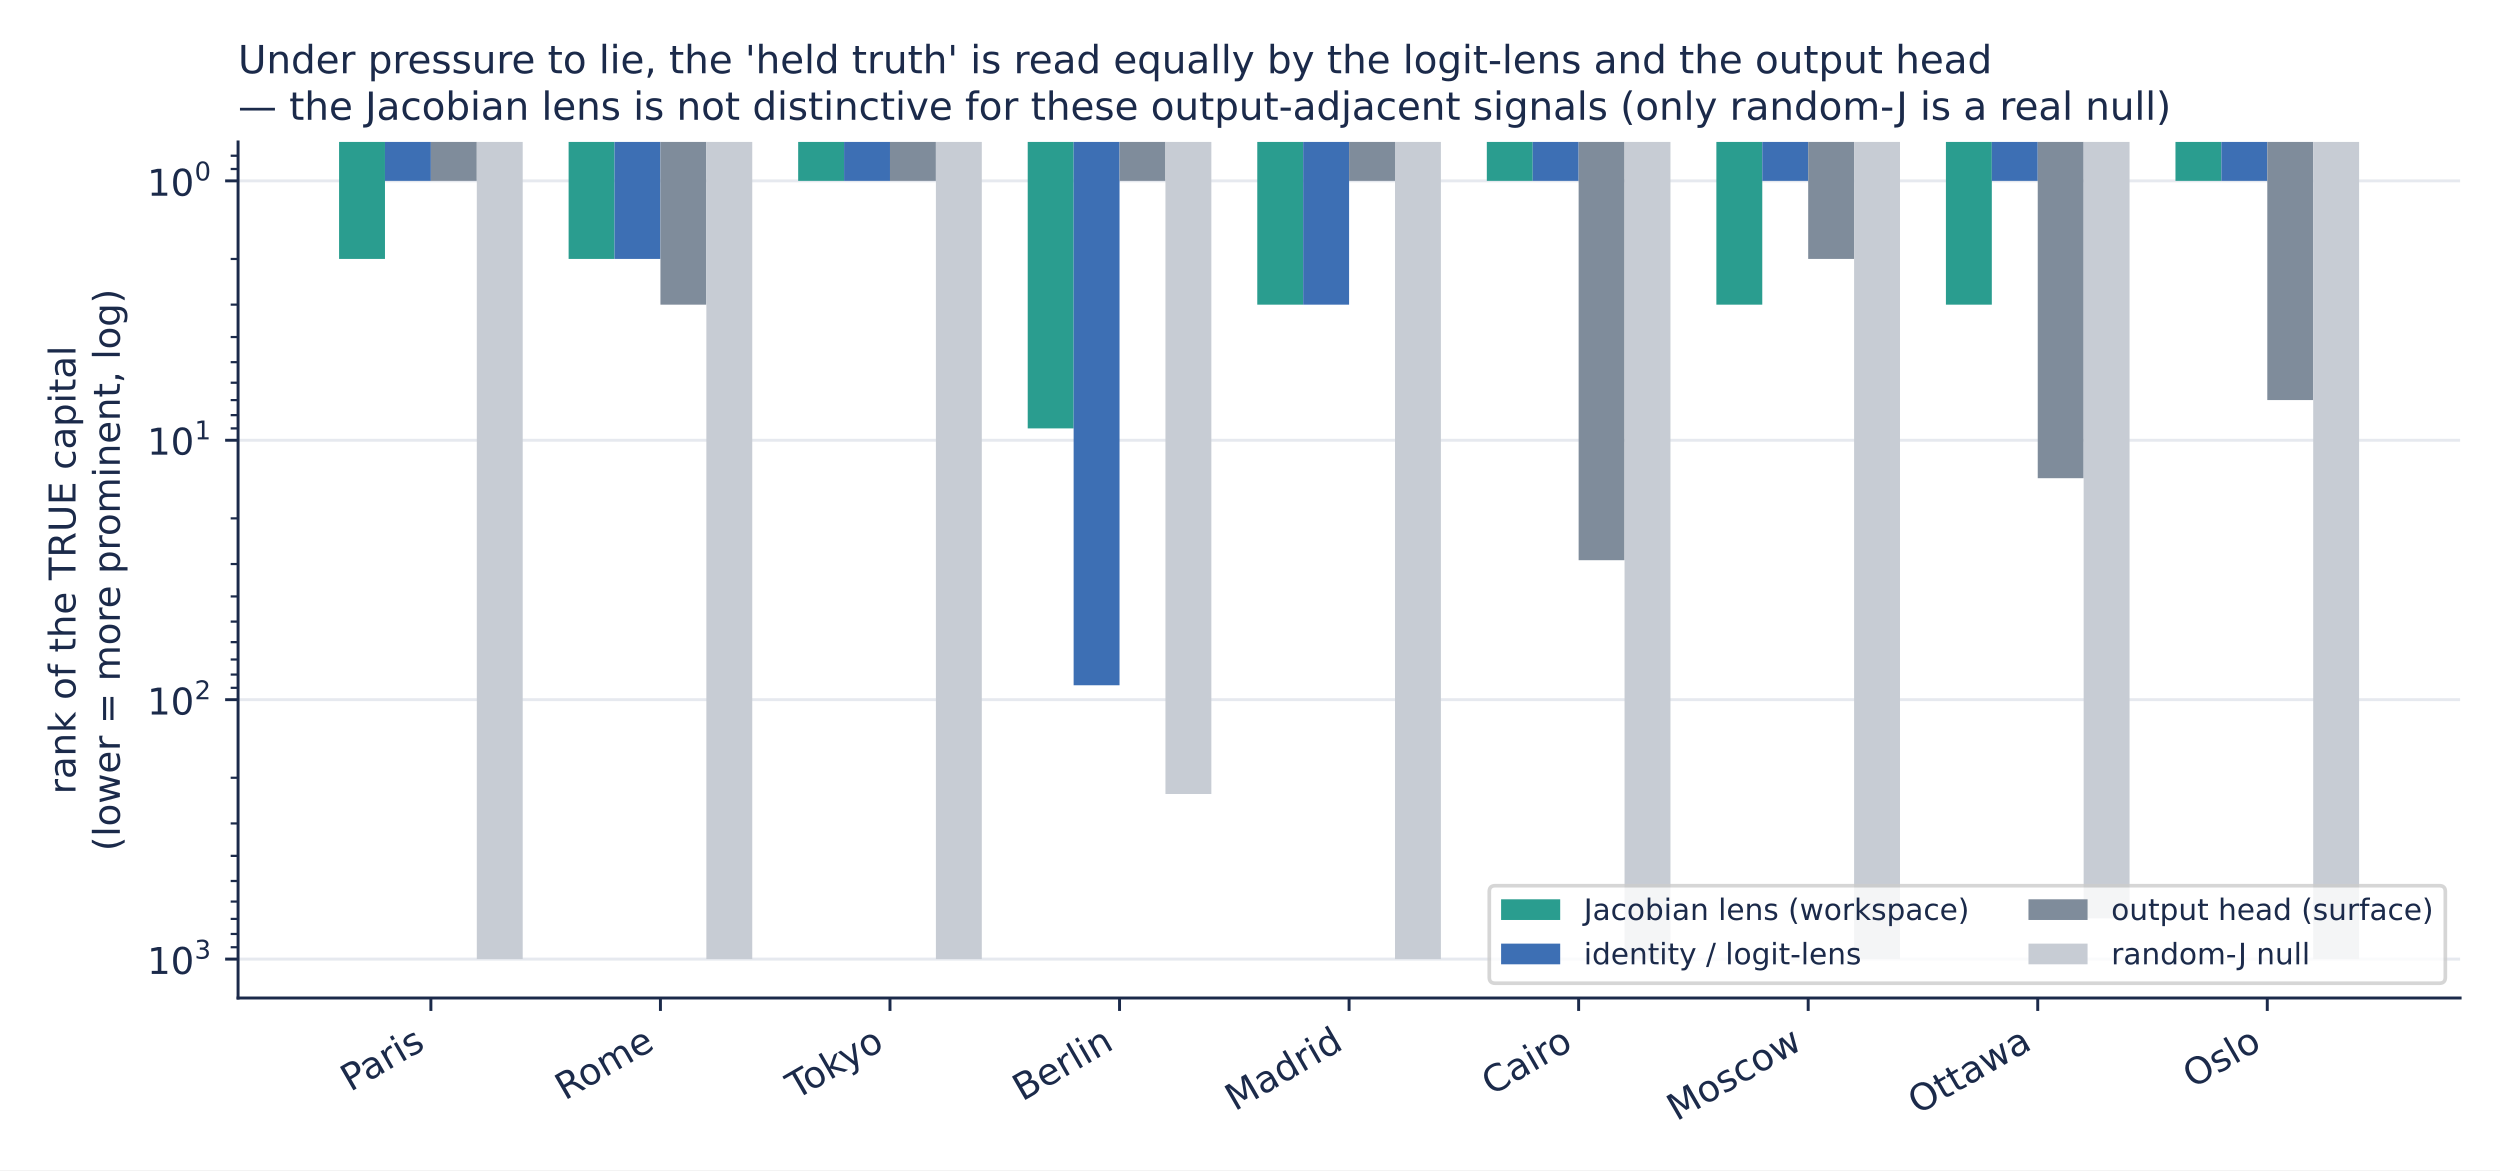
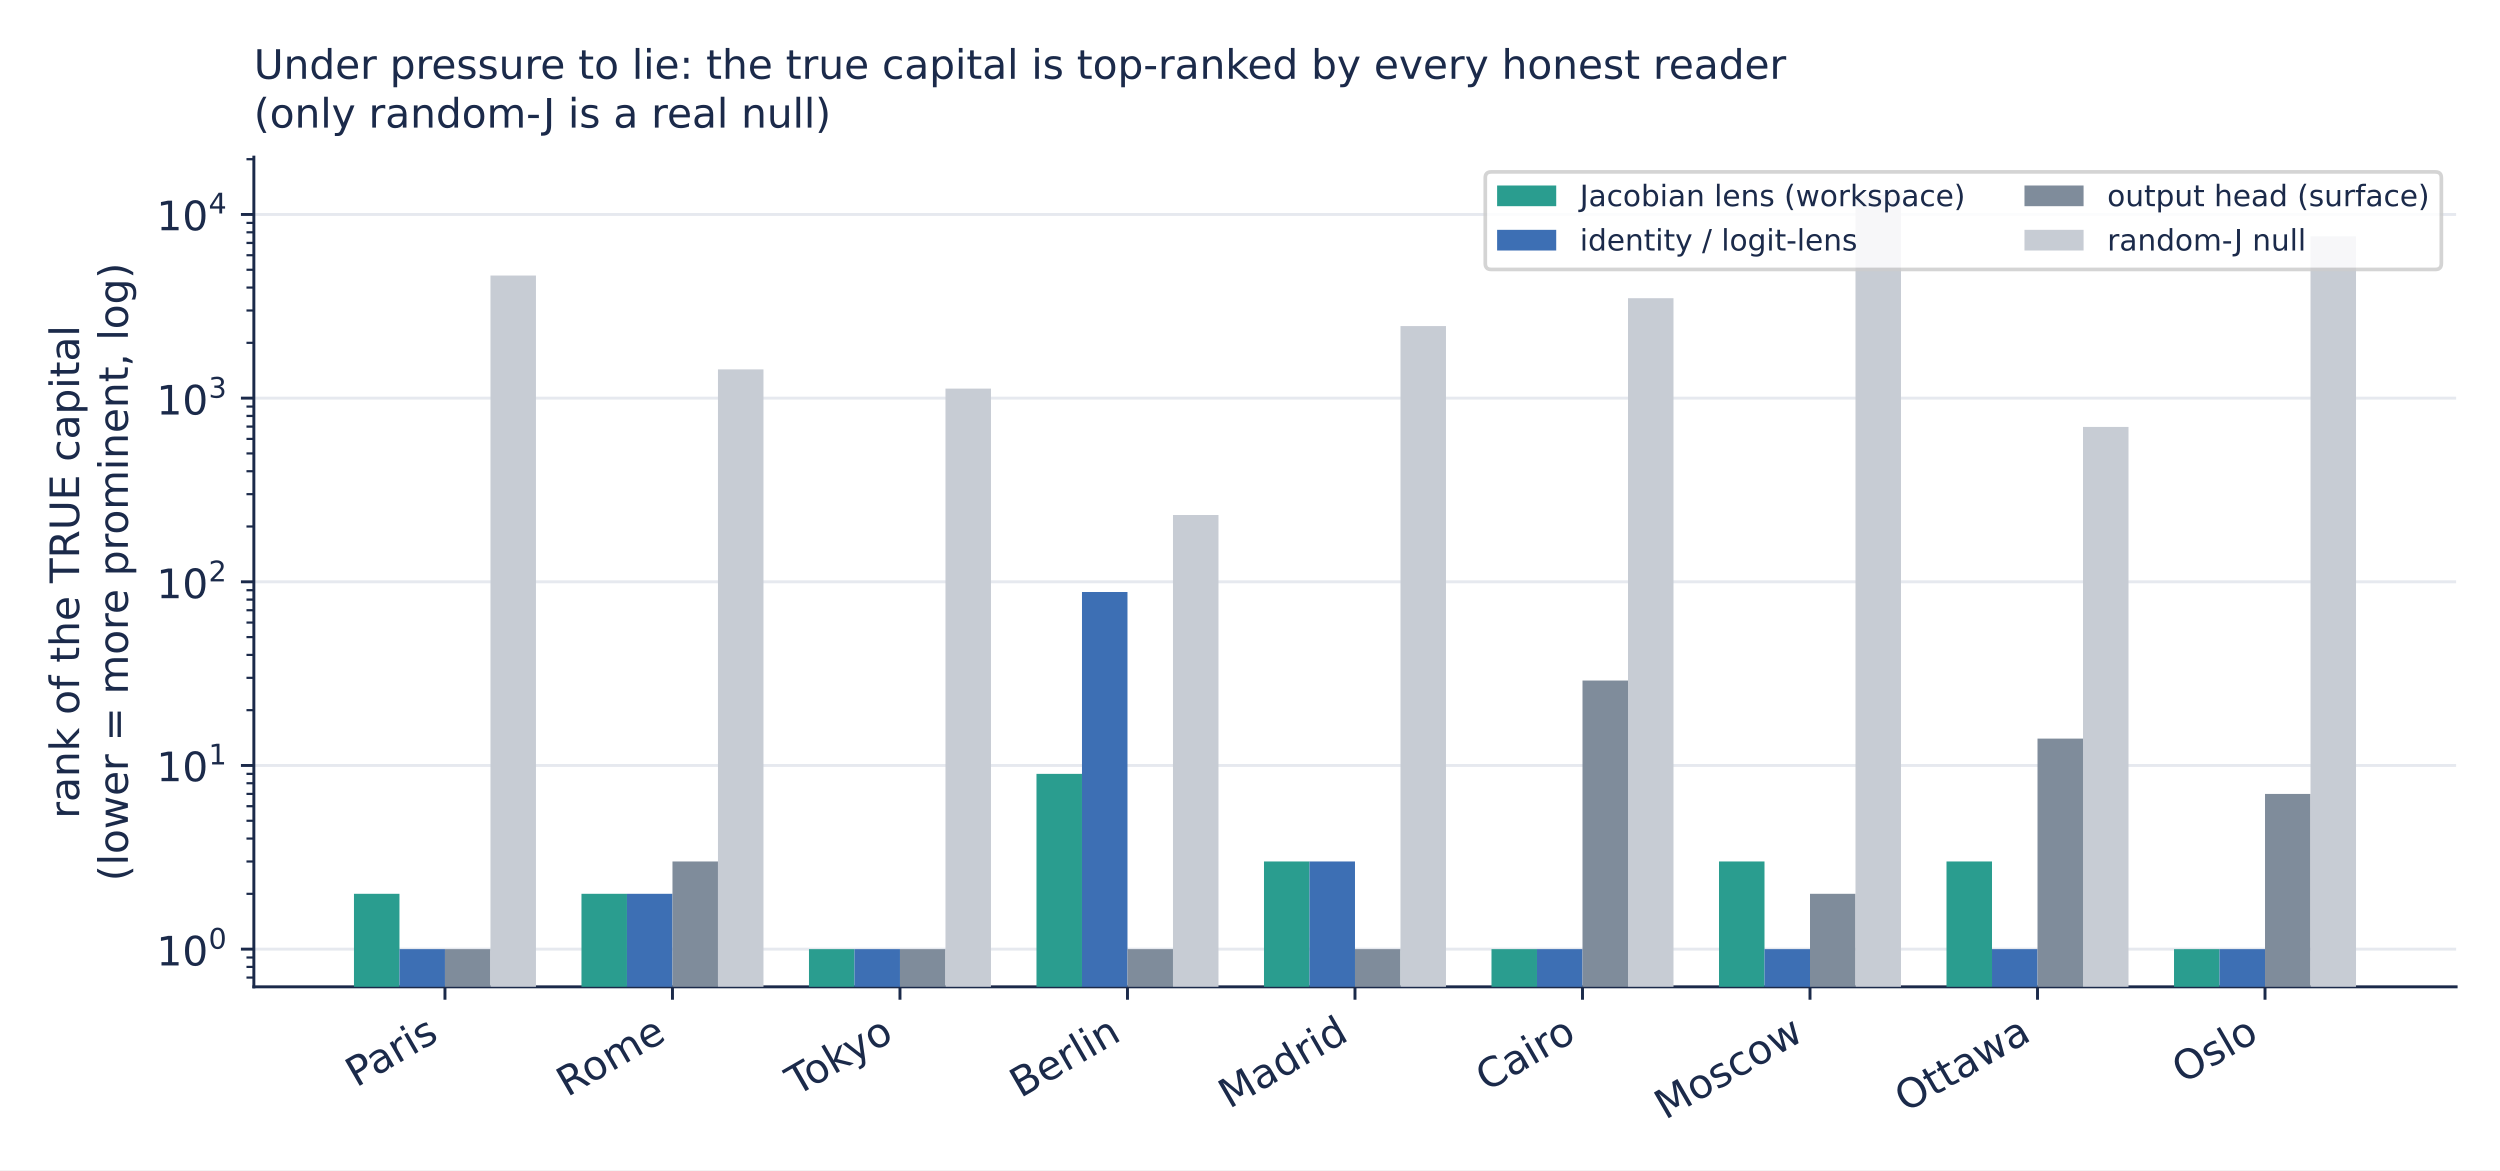
<svg xmlns="http://www.w3.org/2000/svg" xmlns:xlink="http://www.w3.org/1999/xlink" width="676.8pt" height="316.8pt" viewBox="0 0 676.8 316.8" version="1.1">
  <defs>
    <style type="text/css">*{stroke-linejoin: round; stroke-linecap: butt}</style>
  </defs>
  <g id="figure_1">
    <g id="patch_1">
      <path d="M 0 316.8  L 676.8 316.8  L 676.8 0  L 0 0  z " style="fill: #ffffff" />
    </g>
    <g id="axes_1">
      <g id="patch_2">
-         <path d="M 64.449 270.18  L 666 270.18  L 666 38.431  L 64.449 38.431  z " style="fill: #ffffff" />
+         <path d="M 68.724 267.154  L 664.92 267.154  L 664.92 42.541  L 68.724 42.541  z " style="fill: #ffffff" />
      </g>
      <g id="matplotlib.axis_1">
        <g id="xtick_1">
          <g id="line2d_1">
            <defs>
-               <path id="m7c355f7cfa" d="M 0 0  L 0 3.5  " style="stroke: #1b2a4a; stroke-width: 0.8" />
+               <path id="mb1d66cbe9b" d="M 0 0  L 0 3.5  " style="stroke: #1b2a4a; stroke-width: 0.8" />
            </defs>
            <g>
-               <use xlink:href="#m7c355f7cfa" x="116.649" y="270.18" style="fill: #1b2a4a; stroke: #1b2a4a; stroke-width: 0.8" />
+               <use xlink:href="#mb1d66cbe9b" x="120.46" y="267.154" style="fill: #1b2a4a; stroke: #1b2a4a; stroke-width: 0.8" />
            </g>
          </g>
          <g id="text_1">
-             <text style="font-size: 10px; font-family: 'DejaVu Sans'; fill: #1b2a4a" transform="translate(94.82999 295.6641) rotate(-30)">Paris</text>
+             <text style="font-size: 11px; font-family: 'DejaVu Sans'; fill: #1b2a4a" transform="translate(96.45901 294.4865) rotate(-30)">Paris</text>
          </g>
        </g>
        <g id="xtick_2">
          <g id="line2d_2">
            <g>
-               <use xlink:href="#m7c355f7cfa" x="178.793" y="270.18" style="fill: #1b2a4a; stroke: #1b2a4a; stroke-width: 0.8" />
+               <use xlink:href="#mb1d66cbe9b" x="182.051" y="267.154" style="fill: #1b2a4a; stroke: #1b2a4a; stroke-width: 0.8" />
            </g>
          </g>
          <g id="text_2">
-             <text style="font-size: 10px; font-family: 'DejaVu Sans'; fill: #1b2a4a" transform="translate(152.8994 298.0158) rotate(-30)">Rome</text>
+             <text style="font-size: 11px; font-family: 'DejaVu Sans'; fill: #1b2a4a" transform="translate(153.5677 297.0733) rotate(-30)">Rome</text>
          </g>
        </g>
        <g id="xtick_3">
          <g id="line2d_3">
            <g>
-               <use xlink:href="#m7c355f7cfa" x="240.937" y="270.18" style="fill: #1b2a4a; stroke: #1b2a4a; stroke-width: 0.8" />
+               <use xlink:href="#mb1d66cbe9b" x="243.641" y="267.154" style="fill: #1b2a4a; stroke: #1b2a4a; stroke-width: 0.8" />
            </g>
          </g>
          <g id="text_3">
-             <text style="font-size: 10px; font-family: 'DejaVu Sans'; fill: #1b2a4a" transform="translate(215.4869 297.7602) rotate(-30)">Tokyo</text>
+             <text style="font-size: 11px; font-family: 'DejaVu Sans'; fill: #1b2a4a" transform="translate(215.6463 296.7922) rotate(-30)">Tokyo</text>
          </g>
        </g>
        <g id="xtick_4">
          <g id="line2d_4">
            <g>
-               <use xlink:href="#m7c355f7cfa" x="303.081" y="270.18" style="fill: #1b2a4a; stroke: #1b2a4a; stroke-width: 0.8" />
+               <use xlink:href="#mb1d66cbe9b" x="305.232" y="267.154" style="fill: #1b2a4a; stroke: #1b2a4a; stroke-width: 0.8" />
            </g>
          </g>
          <g id="text_4">
-             <text style="font-size: 10px; font-family: 'DejaVu Sans'; fill: #1b2a4a" transform="translate(276.7484 298.2696) rotate(-30)">Berlin</text>
+             <text style="font-size: 11px; font-family: 'DejaVu Sans'; fill: #1b2a4a" transform="translate(276.2663 297.3525) rotate(-30)">Berlin</text>
          </g>
        </g>
        <g id="xtick_5">
          <g id="line2d_5">
            <g>
-               <use xlink:href="#m7c355f7cfa" x="365.224" y="270.18" style="fill: #1b2a4a; stroke: #1b2a4a; stroke-width: 0.8" />
+               <use xlink:href="#mb1d66cbe9b" x="366.822" y="267.154" style="fill: #1b2a4a; stroke: #1b2a4a; stroke-width: 0.8" />
            </g>
          </g>
          <g id="text_5">
-             <text style="font-size: 10px; font-family: 'DejaVu Sans'; fill: #1b2a4a" transform="translate(334.2819 300.9313) rotate(-30)">Madrid</text>
+             <text style="font-size: 11px; font-family: 'DejaVu Sans'; fill: #1b2a4a" transform="translate(332.7855 300.2804) rotate(-30)">Madrid</text>
          </g>
        </g>
        <g id="xtick_6">
          <g id="line2d_6">
            <g>
-               <use xlink:href="#m7c355f7cfa" x="427.368" y="270.18" style="fill: #1b2a4a; stroke: #1b2a4a; stroke-width: 0.8" />
+               <use xlink:href="#mb1d66cbe9b" x="428.413" y="267.154" style="fill: #1b2a4a; stroke: #1b2a4a; stroke-width: 0.8" />
            </g>
          </g>
          <g id="text_6">
-             <text style="font-size: 10px; font-family: 'DejaVu Sans'; fill: #1b2a4a" transform="translate(403.7382 296.7094) rotate(-30)">Cairo</text>
+             <text style="font-size: 11px; font-family: 'DejaVu Sans'; fill: #1b2a4a" transform="translate(402.4197 295.6363) rotate(-30)">Cairo</text>
          </g>
        </g>
        <g id="xtick_7">
          <g id="line2d_7">
            <g>
-               <use xlink:href="#m7c355f7cfa" x="489.512" y="270.18" style="fill: #1b2a4a; stroke: #1b2a4a; stroke-width: 0.8" />
+               <use xlink:href="#mb1d66cbe9b" x="490.003" y="267.154" style="fill: #1b2a4a; stroke: #1b2a4a; stroke-width: 0.8" />
            </g>
          </g>
          <g id="text_7">
-             <text style="font-size: 10px; font-family: 'DejaVu Sans'; fill: #1b2a4a" transform="translate(453.8847 303.6353) rotate(-30)">Moscow</text>
+             <text style="font-size: 11px; font-family: 'DejaVu Sans'; fill: #1b2a4a" transform="translate(450.8133 303.2548) rotate(-30)">Moscow</text>
          </g>
        </g>
        <g id="xtick_8">
          <g id="line2d_8">
            <g>
-               <use xlink:href="#m7c355f7cfa" x="551.656" y="270.18" style="fill: #1b2a4a; stroke: #1b2a4a; stroke-width: 0.8" />
+               <use xlink:href="#mb1d66cbe9b" x="551.594" y="267.154" style="fill: #1b2a4a; stroke: #1b2a4a; stroke-width: 0.8" />
            </g>
          </g>
          <g id="text_8">
-             <text style="font-size: 10px; font-family: 'DejaVu Sans'; fill: #1b2a4a" transform="translate(519.1502 301.8329) rotate(-30)">Ottawa</text>
+             <text style="font-size: 11px; font-family: 'DejaVu Sans'; fill: #1b2a4a" transform="translate(515.8377 301.2722) rotate(-30)">Ottawa</text>
          </g>
        </g>
        <g id="xtick_9">
          <g id="line2d_9">
            <g>
-               <use xlink:href="#m7c355f7cfa" x="613.799" y="270.18" style="fill: #1b2a4a; stroke: #1b2a4a; stroke-width: 0.8" />
+               <use xlink:href="#mb1d66cbe9b" x="613.184" y="267.154" style="fill: #1b2a4a; stroke: #1b2a4a; stroke-width: 0.8" />
            </g>
          </g>
          <g id="text_9">
-             <text style="font-size: 10px; font-family: 'DejaVu Sans'; fill: #1b2a4a" transform="translate(593.5645 294.7492) rotate(-30)">Oslo</text>
+             <text style="font-size: 11px; font-family: 'DejaVu Sans'; fill: #1b2a4a" transform="translate(590.9257 293.4802) rotate(-30)">Oslo</text>
          </g>
        </g>
      </g>
      <g id="matplotlib.axis_2">
        <g id="ytick_1">
          <g id="line2d_10">
-             <path d="M 64.449 48.965  L 666 48.965  " clip-path="url(#p0c519da0d0)" style="fill: none; stroke: #e6e9ef; stroke-width: 0.8; stroke-linecap: square" />
+             <path d="M 68.724 256.944  L 664.92 256.944  " clip-path="url(#p6bbb274d85)" style="fill: none; stroke: #e6e9ef; stroke-width: 0.8; stroke-linecap: square" />
          </g>
          <g id="line2d_11">
            <defs>
-               <path id="me2c4b76ed9" d="M 0 0  L -3.5 0  " style="stroke: #1b2a4a; stroke-width: 0.8" />
+               <path id="m38412d1fe0" d="M 0 0  L -3.5 0  " style="stroke: #1b2a4a; stroke-width: 0.8" />
            </defs>
            <g>
-               <use xlink:href="#me2c4b76ed9" x="64.449" y="48.965" style="fill: #1b2a4a; stroke: #1b2a4a; stroke-width: 0.8" />
+               <use xlink:href="#m38412d1fe0" x="68.724" y="256.944" style="fill: #1b2a4a; stroke: #1b2a4a; stroke-width: 0.8" />
            </g>
          </g>
          <g id="text_10">
-             <g style="fill: #1b2a4a" transform="translate(39.84859 53.66467)">
+             <g style="fill: #1b2a4a" transform="translate(42.3643 262.114)">
              <text>
-                 <tspan x="0" y="-0.675" style="font-size: 10px; font-family: 'DejaVu Sans'; fill: #1b2a4a">1</tspan>
-                 <tspan x="6.362" y="-0.675" style="font-size: 10px; font-family: 'DejaVu Sans'; fill: #1b2a4a">0</tspan>
-                 <tspan x="12.82" y="-4.805" style="font-size: 7px; font-family: 'DejaVu Sans'; fill: #1b2a4a">0</tspan>
+                 <tspan x="0" y="-0.737" style="font-size: 11px; font-family: 'DejaVu Sans'; fill: #1b2a4a">1</tspan>
+                 <tspan x="6.999" y="-0.737" style="font-size: 11px; font-family: 'DejaVu Sans'; fill: #1b2a4a">0</tspan>
+                 <tspan x="14.102" y="-5.28" style="font-size: 7.7px; font-family: 'DejaVu Sans'; fill: #1b2a4a">0</tspan>
              </text>
            </g>
          </g>
        </g>
        <g id="ytick_2">
          <g id="line2d_12">
-             <path d="M 64.449 119.192  L 666 119.192  " clip-path="url(#p0c519da0d0)" style="fill: none; stroke: #e6e9ef; stroke-width: 0.8; stroke-linecap: square" />
+             <path d="M 68.724 207.224  L 664.92 207.224  " clip-path="url(#p6bbb274d85)" style="fill: none; stroke: #e6e9ef; stroke-width: 0.8; stroke-linecap: square" />
          </g>
          <g id="line2d_13">
            <g>
-               <use xlink:href="#me2c4b76ed9" x="64.449" y="119.192" style="fill: #1b2a4a; stroke: #1b2a4a; stroke-width: 0.8" />
+               <use xlink:href="#m38412d1fe0" x="68.724" y="207.224" style="fill: #1b2a4a; stroke: #1b2a4a; stroke-width: 0.8" />
            </g>
          </g>
          <g id="text_11">
-             <g style="fill: #1b2a4a" transform="translate(39.84859 123.8417)">
+             <g style="fill: #1b2a4a" transform="translate(42.3643 212.3394)">
              <text>
-                 <tspan x="0" y="-0.762" style="font-size: 10px; font-family: 'DejaVu Sans'; fill: #1b2a4a">1</tspan>
-                 <tspan x="6.362" y="-0.762" style="font-size: 10px; font-family: 'DejaVu Sans'; fill: #1b2a4a">0</tspan>
-                 <tspan x="12.82" y="-4.892" style="font-size: 7px; font-family: 'DejaVu Sans'; fill: #1b2a4a">1</tspan>
+                 <tspan x="0" y="-0.846" style="font-size: 11px; font-family: 'DejaVu Sans'; fill: #1b2a4a">1</tspan>
+                 <tspan x="6.999" y="-0.846" style="font-size: 11px; font-family: 'DejaVu Sans'; fill: #1b2a4a">0</tspan>
+                 <tspan x="14.102" y="-5.389" style="font-size: 7.7px; font-family: 'DejaVu Sans'; fill: #1b2a4a">1</tspan>
              </text>
            </g>
          </g>
        </g>
        <g id="ytick_3">
          <g id="line2d_14">
-             <path d="M 64.449 189.419  L 666 189.419  " clip-path="url(#p0c519da0d0)" style="fill: none; stroke: #e6e9ef; stroke-width: 0.8; stroke-linecap: square" />
+             <path d="M 68.724 157.505  L 664.92 157.505  " clip-path="url(#p6bbb274d85)" style="fill: none; stroke: #e6e9ef; stroke-width: 0.8; stroke-linecap: square" />
          </g>
          <g id="line2d_15">
            <g>
-               <use xlink:href="#me2c4b76ed9" x="64.449" y="189.419" style="fill: #1b2a4a; stroke: #1b2a4a; stroke-width: 0.8" />
+               <use xlink:href="#m38412d1fe0" x="68.724" y="157.505" style="fill: #1b2a4a; stroke: #1b2a4a; stroke-width: 0.8" />
            </g>
          </g>
          <g id="text_12">
-             <g style="fill: #1b2a4a" transform="translate(39.84859 194.1187)">
+             <g style="fill: #1b2a4a" transform="translate(42.3643 162.6748)">
              <text>
-                 <tspan x="0" y="-0.675" style="font-size: 10px; font-family: 'DejaVu Sans'; fill: #1b2a4a">1</tspan>
-                 <tspan x="6.362" y="-0.675" style="font-size: 10px; font-family: 'DejaVu Sans'; fill: #1b2a4a">0</tspan>
-                 <tspan x="12.82" y="-4.805" style="font-size: 7px; font-family: 'DejaVu Sans'; fill: #1b2a4a">2</tspan>
+                 <tspan x="0" y="-0.737" style="font-size: 11px; font-family: 'DejaVu Sans'; fill: #1b2a4a">1</tspan>
+                 <tspan x="6.999" y="-0.737" style="font-size: 11px; font-family: 'DejaVu Sans'; fill: #1b2a4a">0</tspan>
+                 <tspan x="14.102" y="-5.28" style="font-size: 7.7px; font-family: 'DejaVu Sans'; fill: #1b2a4a">2</tspan>
              </text>
            </g>
          </g>
        </g>
        <g id="ytick_4">
          <g id="line2d_16">
-             <path d="M 64.449 259.646  L 666 259.646  " clip-path="url(#p0c519da0d0)" style="fill: none; stroke: #e6e9ef; stroke-width: 0.8; stroke-linecap: square" />
+             <path d="M 68.724 107.785  L 664.92 107.785  " clip-path="url(#p6bbb274d85)" style="fill: none; stroke: #e6e9ef; stroke-width: 0.8; stroke-linecap: square" />
          </g>
          <g id="line2d_17">
            <g>
-               <use xlink:href="#me2c4b76ed9" x="64.449" y="259.646" style="fill: #1b2a4a; stroke: #1b2a4a; stroke-width: 0.8" />
+               <use xlink:href="#m38412d1fe0" x="68.724" y="107.785" style="fill: #1b2a4a; stroke: #1b2a4a; stroke-width: 0.8" />
            </g>
          </g>
          <g id="text_13">
-             <g style="fill: #1b2a4a" transform="translate(39.84859 264.3457)">
+             <g style="fill: #1b2a4a" transform="translate(42.3643 112.9552)">
              <text>
-                 <tspan x="0" y="-0.675" style="font-size: 10px; font-family: 'DejaVu Sans'; fill: #1b2a4a">1</tspan>
-                 <tspan x="6.362" y="-0.675" style="font-size: 10px; font-family: 'DejaVu Sans'; fill: #1b2a4a">0</tspan>
-                 <tspan x="12.82" y="-4.805" style="font-size: 7px; font-family: 'DejaVu Sans'; fill: #1b2a4a">3</tspan>
+                 <tspan x="0" y="-0.737" style="font-size: 11px; font-family: 'DejaVu Sans'; fill: #1b2a4a">1</tspan>
+                 <tspan x="6.999" y="-0.737" style="font-size: 11px; font-family: 'DejaVu Sans'; fill: #1b2a4a">0</tspan>
+                 <tspan x="14.102" y="-5.28" style="font-size: 7.7px; font-family: 'DejaVu Sans'; fill: #1b2a4a">3</tspan>
              </text>
            </g>
          </g>
        </g>
        <g id="ytick_5">
          <g id="line2d_18">
+             <path d="M 68.724 58.066  L 664.92 58.066  " clip-path="url(#p6bbb274d85)" style="fill: none; stroke: #e6e9ef; stroke-width: 0.8; stroke-linecap: square" />
+           </g>
+           <g id="line2d_19">
+             <g>
+               <use xlink:href="#m38412d1fe0" x="68.724" y="58.066" style="fill: #1b2a4a; stroke: #1b2a4a; stroke-width: 0.8" />
+             </g>
+           </g>
+           <g id="text_14">
+             <g style="fill: #1b2a4a" transform="translate(42.3643 63.18058)">
+               <text>
+                 <tspan x="0" y="-0.846" style="font-size: 11px; font-family: 'DejaVu Sans'; fill: #1b2a4a">1</tspan>
+                 <tspan x="6.999" y="-0.846" style="font-size: 11px; font-family: 'DejaVu Sans'; fill: #1b2a4a">0</tspan>
+                 <tspan x="14.102" y="-5.389" style="font-size: 7.7px; font-family: 'DejaVu Sans'; fill: #1b2a4a">4</tspan>
+               </text>
+             </g>
+           </g>
+         </g>
+         <g id="ytick_6">
+           <g id="line2d_20">
            <defs>
-               <path id="m5633cebcac" d="M 0 0  L -2 0  " style="stroke: #1b2a4a; stroke-width: 0.6" />
+               <path id="m6d62f496ad" d="M 0 0  L -2 0  " style="stroke: #1b2a4a; stroke-width: 0.6" />
            </defs>
            <g>
-               <use xlink:href="#m5633cebcac" x="64.449" y="42.159" style="fill: #1b2a4a; stroke: #1b2a4a; stroke-width: 0.6" />
-             </g>
-           </g>
-         </g>
-         <g id="ytick_6">
-           <g id="line2d_19">
-             <g>
-               <use xlink:href="#m5633cebcac" x="64.449" y="45.751" style="fill: #1b2a4a; stroke: #1b2a4a; stroke-width: 0.6" />
+               <use xlink:href="#m6d62f496ad" x="68.724" y="264.646" style="fill: #1b2a4a; stroke: #1b2a4a; stroke-width: 0.6" />
            </g>
          </g>
        </g>
        <g id="ytick_7">
-           <g id="line2d_20">
-             <g>
-               <use xlink:href="#m5633cebcac" x="64.449" y="70.105" style="fill: #1b2a4a; stroke: #1b2a4a; stroke-width: 0.6" />
+           <g id="line2d_21">
+             <g>
+               <use xlink:href="#m6d62f496ad" x="68.724" y="261.762" style="fill: #1b2a4a; stroke: #1b2a4a; stroke-width: 0.6" />
            </g>
          </g>
        </g>
        <g id="ytick_8">
-           <g id="line2d_21">
-             <g>
-               <use xlink:href="#m5633cebcac" x="64.449" y="82.471" style="fill: #1b2a4a; stroke: #1b2a4a; stroke-width: 0.6" />
+           <g id="line2d_22">
+             <g>
+               <use xlink:href="#m6d62f496ad" x="68.724" y="259.219" style="fill: #1b2a4a; stroke: #1b2a4a; stroke-width: 0.6" />
            </g>
          </g>
        </g>
        <g id="ytick_9">
-           <g id="line2d_22">
-             <g>
-               <use xlink:href="#m5633cebcac" x="64.449" y="91.246" style="fill: #1b2a4a; stroke: #1b2a4a; stroke-width: 0.6" />
+           <g id="line2d_23">
+             <g>
+               <use xlink:href="#m6d62f496ad" x="68.724" y="241.977" style="fill: #1b2a4a; stroke: #1b2a4a; stroke-width: 0.6" />
            </g>
          </g>
        </g>
        <g id="ytick_10">
-           <g id="line2d_23">
-             <g>
-               <use xlink:href="#m5633cebcac" x="64.449" y="98.051" style="fill: #1b2a4a; stroke: #1b2a4a; stroke-width: 0.6" />
+           <g id="line2d_24">
+             <g>
+               <use xlink:href="#m6d62f496ad" x="68.724" y="233.222" style="fill: #1b2a4a; stroke: #1b2a4a; stroke-width: 0.6" />
            </g>
          </g>
        </g>
        <g id="ytick_11">
-           <g id="line2d_24">
-             <g>
-               <use xlink:href="#m5633cebcac" x="64.449" y="103.612" style="fill: #1b2a4a; stroke: #1b2a4a; stroke-width: 0.6" />
+           <g id="line2d_25">
+             <g>
+               <use xlink:href="#m6d62f496ad" x="68.724" y="227.01" style="fill: #1b2a4a; stroke: #1b2a4a; stroke-width: 0.6" />
            </g>
          </g>
        </g>
        <g id="ytick_12">
-           <g id="line2d_25">
-             <g>
-               <use xlink:href="#m5633cebcac" x="64.449" y="108.313" style="fill: #1b2a4a; stroke: #1b2a4a; stroke-width: 0.6" />
+           <g id="line2d_26">
+             <g>
+               <use xlink:href="#m6d62f496ad" x="68.724" y="222.192" style="fill: #1b2a4a; stroke: #1b2a4a; stroke-width: 0.6" />
            </g>
          </g>
        </g>
        <g id="ytick_13">
-           <g id="line2d_26">
-             <g>
-               <use xlink:href="#m5633cebcac" x="64.449" y="112.386" style="fill: #1b2a4a; stroke: #1b2a4a; stroke-width: 0.6" />
+           <g id="line2d_27">
+             <g>
+               <use xlink:href="#m6d62f496ad" x="68.724" y="218.255" style="fill: #1b2a4a; stroke: #1b2a4a; stroke-width: 0.6" />
            </g>
          </g>
        </g>
        <g id="ytick_14">
-           <g id="line2d_27">
-             <g>
-               <use xlink:href="#m5633cebcac" x="64.449" y="115.978" style="fill: #1b2a4a; stroke: #1b2a4a; stroke-width: 0.6" />
+           <g id="line2d_28">
+             <g>
+               <use xlink:href="#m6d62f496ad" x="68.724" y="214.926" style="fill: #1b2a4a; stroke: #1b2a4a; stroke-width: 0.6" />
            </g>
          </g>
        </g>
        <g id="ytick_15">
-           <g id="line2d_28">
-             <g>
-               <use xlink:href="#m5633cebcac" x="64.449" y="140.332" style="fill: #1b2a4a; stroke: #1b2a4a; stroke-width: 0.6" />
+           <g id="line2d_29">
+             <g>
+               <use xlink:href="#m6d62f496ad" x="68.724" y="212.043" style="fill: #1b2a4a; stroke: #1b2a4a; stroke-width: 0.6" />
            </g>
          </g>
        </g>
        <g id="ytick_16">
-           <g id="line2d_29">
-             <g>
-               <use xlink:href="#m5633cebcac" x="64.449" y="152.698" style="fill: #1b2a4a; stroke: #1b2a4a; stroke-width: 0.6" />
+           <g id="line2d_30">
+             <g>
+               <use xlink:href="#m6d62f496ad" x="68.724" y="209.499" style="fill: #1b2a4a; stroke: #1b2a4a; stroke-width: 0.6" />
            </g>
          </g>
        </g>
        <g id="ytick_17">
-           <g id="line2d_30">
-             <g>
-               <use xlink:href="#m5633cebcac" x="64.449" y="161.473" style="fill: #1b2a4a; stroke: #1b2a4a; stroke-width: 0.6" />
+           <g id="line2d_31">
+             <g>
+               <use xlink:href="#m6d62f496ad" x="68.724" y="192.257" style="fill: #1b2a4a; stroke: #1b2a4a; stroke-width: 0.6" />
            </g>
          </g>
        </g>
        <g id="ytick_18">
-           <g id="line2d_31">
-             <g>
-               <use xlink:href="#m5633cebcac" x="64.449" y="168.278" style="fill: #1b2a4a; stroke: #1b2a4a; stroke-width: 0.6" />
+           <g id="line2d_32">
+             <g>
+               <use xlink:href="#m6d62f496ad" x="68.724" y="183.502" style="fill: #1b2a4a; stroke: #1b2a4a; stroke-width: 0.6" />
            </g>
          </g>
        </g>
        <g id="ytick_19">
-           <g id="line2d_32">
-             <g>
-               <use xlink:href="#m5633cebcac" x="64.449" y="173.839" style="fill: #1b2a4a; stroke: #1b2a4a; stroke-width: 0.6" />
+           <g id="line2d_33">
+             <g>
+               <use xlink:href="#m6d62f496ad" x="68.724" y="177.29" style="fill: #1b2a4a; stroke: #1b2a4a; stroke-width: 0.6" />
            </g>
          </g>
        </g>
        <g id="ytick_20">
-           <g id="line2d_33">
-             <g>
-               <use xlink:href="#m5633cebcac" x="64.449" y="178.54" style="fill: #1b2a4a; stroke: #1b2a4a; stroke-width: 0.6" />
+           <g id="line2d_34">
+             <g>
+               <use xlink:href="#m6d62f496ad" x="68.724" y="172.472" style="fill: #1b2a4a; stroke: #1b2a4a; stroke-width: 0.6" />
            </g>
          </g>
        </g>
        <g id="ytick_21">
-           <g id="line2d_34">
-             <g>
-               <use xlink:href="#m5633cebcac" x="64.449" y="182.613" style="fill: #1b2a4a; stroke: #1b2a4a; stroke-width: 0.6" />
+           <g id="line2d_35">
+             <g>
+               <use xlink:href="#m6d62f496ad" x="68.724" y="168.535" style="fill: #1b2a4a; stroke: #1b2a4a; stroke-width: 0.6" />
            </g>
          </g>
        </g>
        <g id="ytick_22">
-           <g id="line2d_35">
-             <g>
-               <use xlink:href="#m5633cebcac" x="64.449" y="186.205" style="fill: #1b2a4a; stroke: #1b2a4a; stroke-width: 0.6" />
+           <g id="line2d_36">
+             <g>
+               <use xlink:href="#m6d62f496ad" x="68.724" y="165.206" style="fill: #1b2a4a; stroke: #1b2a4a; stroke-width: 0.6" />
            </g>
          </g>
        </g>
        <g id="ytick_23">
-           <g id="line2d_36">
-             <g>
-               <use xlink:href="#m5633cebcac" x="64.449" y="210.559" style="fill: #1b2a4a; stroke: #1b2a4a; stroke-width: 0.6" />
+           <g id="line2d_37">
+             <g>
+               <use xlink:href="#m6d62f496ad" x="68.724" y="162.323" style="fill: #1b2a4a; stroke: #1b2a4a; stroke-width: 0.6" />
            </g>
          </g>
        </g>
        <g id="ytick_24">
-           <g id="line2d_37">
-             <g>
-               <use xlink:href="#m5633cebcac" x="64.449" y="222.925" style="fill: #1b2a4a; stroke: #1b2a4a; stroke-width: 0.6" />
+           <g id="line2d_38">
+             <g>
+               <use xlink:href="#m6d62f496ad" x="68.724" y="159.78" style="fill: #1b2a4a; stroke: #1b2a4a; stroke-width: 0.6" />
            </g>
          </g>
        </g>
        <g id="ytick_25">
-           <g id="line2d_38">
-             <g>
-               <use xlink:href="#m5633cebcac" x="64.449" y="231.7" style="fill: #1b2a4a; stroke: #1b2a4a; stroke-width: 0.6" />
+           <g id="line2d_39">
+             <g>
+               <use xlink:href="#m6d62f496ad" x="68.724" y="142.538" style="fill: #1b2a4a; stroke: #1b2a4a; stroke-width: 0.6" />
            </g>
          </g>
        </g>
        <g id="ytick_26">
-           <g id="line2d_39">
-             <g>
-               <use xlink:href="#m5633cebcac" x="64.449" y="238.505" style="fill: #1b2a4a; stroke: #1b2a4a; stroke-width: 0.6" />
+           <g id="line2d_40">
+             <g>
+               <use xlink:href="#m6d62f496ad" x="68.724" y="133.783" style="fill: #1b2a4a; stroke: #1b2a4a; stroke-width: 0.6" />
            </g>
          </g>
        </g>
        <g id="ytick_27">
-           <g id="line2d_40">
-             <g>
-               <use xlink:href="#m5633cebcac" x="64.449" y="244.066" style="fill: #1b2a4a; stroke: #1b2a4a; stroke-width: 0.6" />
+           <g id="line2d_41">
+             <g>
+               <use xlink:href="#m6d62f496ad" x="68.724" y="127.571" style="fill: #1b2a4a; stroke: #1b2a4a; stroke-width: 0.6" />
            </g>
          </g>
        </g>
        <g id="ytick_28">
-           <g id="line2d_41">
-             <g>
-               <use xlink:href="#m5633cebcac" x="64.449" y="248.767" style="fill: #1b2a4a; stroke: #1b2a4a; stroke-width: 0.6" />
+           <g id="line2d_42">
+             <g>
+               <use xlink:href="#m6d62f496ad" x="68.724" y="122.752" style="fill: #1b2a4a; stroke: #1b2a4a; stroke-width: 0.6" />
            </g>
          </g>
        </g>
        <g id="ytick_29">
-           <g id="line2d_42">
-             <g>
-               <use xlink:href="#m5633cebcac" x="64.449" y="252.84" style="fill: #1b2a4a; stroke: #1b2a4a; stroke-width: 0.6" />
+           <g id="line2d_43">
+             <g>
+               <use xlink:href="#m6d62f496ad" x="68.724" y="118.815" style="fill: #1b2a4a; stroke: #1b2a4a; stroke-width: 0.6" />
            </g>
          </g>
        </g>
        <g id="ytick_30">
-           <g id="line2d_43">
-             <g>
-               <use xlink:href="#m5633cebcac" x="64.449" y="256.432" style="fill: #1b2a4a; stroke: #1b2a4a; stroke-width: 0.6" />
-             </g>
-           </g>
-         </g>
-         <g id="text_14">
-           <text style="font-size: 10px; font-family: 'DejaVu Sans'; fill: #1b2a4a" transform="translate(20.44254 215.0067) rotate(-90)">rank of the TRUE capital</text>
-           <text style="font-size: 10px; font-family: 'DejaVu Sans'; fill: #1b2a4a" transform="translate(32.44527 230.3981) rotate(-90)">(lower = more prominent, log)</text>
+           <g id="line2d_44">
+             <g>
+               <use xlink:href="#m6d62f496ad" x="68.724" y="115.487" style="fill: #1b2a4a; stroke: #1b2a4a; stroke-width: 0.6" />
+             </g>
+           </g>
+         </g>
+         <g id="ytick_31">
+           <g id="line2d_45">
+             <g>
+               <use xlink:href="#m6d62f496ad" x="68.724" y="112.604" style="fill: #1b2a4a; stroke: #1b2a4a; stroke-width: 0.6" />
+             </g>
+           </g>
+         </g>
+         <g id="ytick_32">
+           <g id="line2d_46">
+             <g>
+               <use xlink:href="#m6d62f496ad" x="68.724" y="110.06" style="fill: #1b2a4a; stroke: #1b2a4a; stroke-width: 0.6" />
+             </g>
+           </g>
+         </g>
+         <g id="ytick_33">
+           <g id="line2d_47">
+             <g>
+               <use xlink:href="#m6d62f496ad" x="68.724" y="92.818" style="fill: #1b2a4a; stroke: #1b2a4a; stroke-width: 0.6" />
+             </g>
+           </g>
+         </g>
+         <g id="ytick_34">
+           <g id="line2d_48">
+             <g>
+               <use xlink:href="#m6d62f496ad" x="68.724" y="84.063" style="fill: #1b2a4a; stroke: #1b2a4a; stroke-width: 0.6" />
+             </g>
+           </g>
+         </g>
+         <g id="ytick_35">
+           <g id="line2d_49">
+             <g>
+               <use xlink:href="#m6d62f496ad" x="68.724" y="77.851" style="fill: #1b2a4a; stroke: #1b2a4a; stroke-width: 0.6" />
+             </g>
+           </g>
+         </g>
+         <g id="ytick_36">
+           <g id="line2d_50">
+             <g>
+               <use xlink:href="#m6d62f496ad" x="68.724" y="73.033" style="fill: #1b2a4a; stroke: #1b2a4a; stroke-width: 0.6" />
+             </g>
+           </g>
+         </g>
+         <g id="ytick_37">
+           <g id="line2d_51">
+             <g>
+               <use xlink:href="#m6d62f496ad" x="68.724" y="69.096" style="fill: #1b2a4a; stroke: #1b2a4a; stroke-width: 0.6" />
+             </g>
+           </g>
+         </g>
+         <g id="ytick_38">
+           <g id="line2d_52">
+             <g>
+               <use xlink:href="#m6d62f496ad" x="68.724" y="65.767" style="fill: #1b2a4a; stroke: #1b2a4a; stroke-width: 0.6" />
+             </g>
+           </g>
+         </g>
+         <g id="ytick_39">
+           <g id="line2d_53">
+             <g>
+               <use xlink:href="#m6d62f496ad" x="68.724" y="62.884" style="fill: #1b2a4a; stroke: #1b2a4a; stroke-width: 0.6" />
+             </g>
+           </g>
+         </g>
+         <g id="ytick_40">
+           <g id="line2d_54">
+             <g>
+               <use xlink:href="#m6d62f496ad" x="68.724" y="60.341" style="fill: #1b2a4a; stroke: #1b2a4a; stroke-width: 0.6" />
+             </g>
+           </g>
+         </g>
+         <g id="ytick_41">
+           <g id="line2d_55">
+             <g>
+               <use xlink:href="#m6d62f496ad" x="68.724" y="43.098" style="fill: #1b2a4a; stroke: #1b2a4a; stroke-width: 0.6" />
+             </g>
+           </g>
+         </g>
+         <g id="text_15">
+           <text style="font-size: 11px; font-family: 'DejaVu Sans'; fill: #1b2a4a" transform="translate(21.41764 221.6189) rotate(-90)">rank of the TRUE capital</text>
+           <text style="font-size: 11px; font-family: 'DejaVu Sans'; fill: #1b2a4a" transform="translate(34.62065 238.5494) rotate(-90)">(lower = more prominent, log)</text>
        </g>
      </g>
      <g id="patch_3">
-         <path d="M 64.449 270.18  L 64.449 38.431  " style="fill: none; stroke: #1b2a4a; stroke-width: 0.8; stroke-linejoin: miter; stroke-linecap: square" />
+         <path d="M 68.724 267.154  L 68.724 42.541  " style="fill: none; stroke: #1b2a4a; stroke-width: 0.8; stroke-linejoin: miter; stroke-linecap: square" />
      </g>
      <g id="patch_4">
-         <path d="M 64.449 270.18  L 666 270.18  " style="fill: none; stroke: #1b2a4a; stroke-width: 0.8; stroke-linejoin: miter; stroke-linecap: square" />
+         <path d="M 68.724 267.154  L 664.92 267.154  " style="fill: none; stroke: #1b2a4a; stroke-width: 0.8; stroke-linejoin: miter; stroke-linecap: square" />
      </g>
      <g id="patch_5">
-         <path d="M 91.792 -70178.045  L 104.221 -70178.045  L 104.221 70.105  L 91.792 70.105  z " clip-path="url(#p0c519da0d0)" style="fill: #2a9d8f" />
+         <path d="M 95.824 49976.558  L 108.142 49976.558  L 108.142 241.977  L 95.824 241.977  z " clip-path="url(#p6bbb274d85)" style="fill: #2a9d8f" />
      </g>
      <g id="patch_6">
-         <path d="M 153.936 -70178.045  L 166.364 -70178.045  L 166.364 70.105  L 153.936 70.105  z " clip-path="url(#p0c519da0d0)" style="fill: #2a9d8f" />
+         <path d="M 157.415 49976.558  L 169.733 49976.558  L 169.733 241.977  L 157.415 241.977  z " clip-path="url(#p6bbb274d85)" style="fill: #2a9d8f" />
      </g>
      <g id="patch_7">
-         <path d="M 216.079 -70178.045  L 228.508 -70178.045  L 228.508 48.965  L 216.079 48.965  z " clip-path="url(#p0c519da0d0)" style="fill: #2a9d8f" />
+         <path d="M 219.005 49976.558  L 231.323 49976.558  L 231.323 256.944  L 219.005 256.944  z " clip-path="url(#p6bbb274d85)" style="fill: #2a9d8f" />
      </g>
      <g id="patch_8">
-         <path d="M 278.223 -70178.045  L 290.652 -70178.045  L 290.652 115.978  L 278.223 115.978  z " clip-path="url(#p0c519da0d0)" style="fill: #2a9d8f" />
+         <path d="M 280.595 49976.558  L 292.914 49976.558  L 292.914 209.499  L 280.595 209.499  z " clip-path="url(#p6bbb274d85)" style="fill: #2a9d8f" />
      </g>
      <g id="patch_9">
-         <path d="M 340.367 -70178.045  L 352.796 -70178.045  L 352.796 82.471  L 340.367 82.471  z " clip-path="url(#p0c519da0d0)" style="fill: #2a9d8f" />
+         <path d="M 342.186 49976.558  L 354.504 49976.558  L 354.504 233.222  L 342.186 233.222  z " clip-path="url(#p6bbb274d85)" style="fill: #2a9d8f" />
      </g>
      <g id="patch_10">
-         <path d="M 402.511 -70178.045  L 414.939 -70178.045  L 414.939 48.965  L 402.511 48.965  z " clip-path="url(#p0c519da0d0)" style="fill: #2a9d8f" />
+         <path d="M 403.776 49976.558  L 416.095 49976.558  L 416.095 256.944  L 403.776 256.944  z " clip-path="url(#p6bbb274d85)" style="fill: #2a9d8f" />
      </g>
      <g id="patch_11">
-         <path d="M 464.654 -70178.045  L 477.083 -70178.045  L 477.083 82.471  L 464.654 82.471  z " clip-path="url(#p0c519da0d0)" style="fill: #2a9d8f" />
+         <path d="M 465.367 49976.558  L 477.685 49976.558  L 477.685 233.222  L 465.367 233.222  z " clip-path="url(#p6bbb274d85)" style="fill: #2a9d8f" />
      </g>
      <g id="patch_12">
-         <path d="M 526.798 -70178.045  L 539.227 -70178.045  L 539.227 82.471  L 526.798 82.471  z " clip-path="url(#p0c519da0d0)" style="fill: #2a9d8f" />
+         <path d="M 526.957 49976.558  L 539.275 49976.558  L 539.275 233.222  L 526.957 233.222  z " clip-path="url(#p6bbb274d85)" style="fill: #2a9d8f" />
      </g>
      <g id="patch_13">
-         <path d="M 588.942 -70178.045  L 601.371 -70178.045  L 601.371 48.965  L 588.942 48.965  z " clip-path="url(#p0c519da0d0)" style="fill: #2a9d8f" />
+         <path d="M 588.548 49976.558  L 600.866 49976.558  L 600.866 256.944  L 588.548 256.944  z " clip-path="url(#p6bbb274d85)" style="fill: #2a9d8f" />
      </g>
      <g id="patch_14">
-         <path d="M 104.221 -70178.045  L 116.649 -70178.045  L 116.649 48.965  L 104.221 48.965  z " clip-path="url(#p0c519da0d0)" style="fill: #3d6fb4" />
+         <path d="M 108.142 49976.558  L 120.46 49976.558  L 120.46 256.944  L 108.142 256.944  z " clip-path="url(#p6bbb274d85)" style="fill: #3d6fb4" />
      </g>
      <g id="patch_15">
-         <path d="M 166.364 -70178.045  L 178.793 -70178.045  L 178.793 70.105  L 166.364 70.105  z " clip-path="url(#p0c519da0d0)" style="fill: #3d6fb4" />
+         <path d="M 169.733 49976.558  L 182.051 49976.558  L 182.051 241.977  L 169.733 241.977  z " clip-path="url(#p6bbb274d85)" style="fill: #3d6fb4" />
      </g>
      <g id="patch_16">
-         <path d="M 228.508 -70178.045  L 240.937 -70178.045  L 240.937 48.965  L 228.508 48.965  z " clip-path="url(#p0c519da0d0)" style="fill: #3d6fb4" />
+         <path d="M 231.323 49976.558  L 243.641 49976.558  L 243.641 256.944  L 231.323 256.944  z " clip-path="url(#p6bbb274d85)" style="fill: #3d6fb4" />
      </g>
      <g id="patch_17">
-         <path d="M 290.652 -70178.045  L 303.081 -70178.045  L 303.081 185.52  L 290.652 185.52  z " clip-path="url(#p0c519da0d0)" style="fill: #3d6fb4" />
+         <path d="M 292.914 49976.558  L 305.232 49976.558  L 305.232 160.265  L 292.914 160.265  z " clip-path="url(#p6bbb274d85)" style="fill: #3d6fb4" />
      </g>
      <g id="patch_18">
-         <path d="M 352.796 -70178.045  L 365.224 -70178.045  L 365.224 82.471  L 352.796 82.471  z " clip-path="url(#p0c519da0d0)" style="fill: #3d6fb4" />
+         <path d="M 354.504 49976.558  L 366.822 49976.558  L 366.822 233.222  L 354.504 233.222  z " clip-path="url(#p6bbb274d85)" style="fill: #3d6fb4" />
      </g>
      <g id="patch_19">
-         <path d="M 414.939 -70178.045  L 427.368 -70178.045  L 427.368 48.965  L 414.939 48.965  z " clip-path="url(#p0c519da0d0)" style="fill: #3d6fb4" />
+         <path d="M 416.095 49976.558  L 428.413 49976.558  L 428.413 256.944  L 416.095 256.944  z " clip-path="url(#p6bbb274d85)" style="fill: #3d6fb4" />
      </g>
      <g id="patch_20">
-         <path d="M 477.083 -70178.045  L 489.512 -70178.045  L 489.512 48.965  L 477.083 48.965  z " clip-path="url(#p0c519da0d0)" style="fill: #3d6fb4" />
+         <path d="M 477.685 49976.558  L 490.003 49976.558  L 490.003 256.944  L 477.685 256.944  z " clip-path="url(#p6bbb274d85)" style="fill: #3d6fb4" />
      </g>
      <g id="patch_21">
-         <path d="M 539.227 -70178.045  L 551.656 -70178.045  L 551.656 48.965  L 539.227 48.965  z " clip-path="url(#p0c519da0d0)" style="fill: #3d6fb4" />
+         <path d="M 539.275 49976.558  L 551.594 49976.558  L 551.594 256.944  L 539.275 256.944  z " clip-path="url(#p6bbb274d85)" style="fill: #3d6fb4" />
      </g>
      <g id="patch_22">
-         <path d="M 601.371 -70178.045  L 613.799 -70178.045  L 613.799 48.965  L 601.371 48.965  z " clip-path="url(#p0c519da0d0)" style="fill: #3d6fb4" />
+         <path d="M 600.866 49976.558  L 613.184 49976.558  L 613.184 256.944  L 600.866 256.944  z " clip-path="url(#p6bbb274d85)" style="fill: #3d6fb4" />
      </g>
      <g id="patch_23">
-         <path d="M 116.649 -70178.045  L 129.078 -70178.045  L 129.078 48.965  L 116.649 48.965  z " clip-path="url(#p0c519da0d0)" style="fill: #7f8c9b" />
+         <path d="M 120.46 49976.558  L 132.778 49976.558  L 132.778 256.944  L 120.46 256.944  z " clip-path="url(#p6bbb274d85)" style="fill: #7f8c9b" />
      </g>
      <g id="patch_24">
-         <path d="M 178.793 -70178.045  L 191.222 -70178.045  L 191.222 82.471  L 178.793 82.471  z " clip-path="url(#p0c519da0d0)" style="fill: #7f8c9b" />
+         <path d="M 182.051 49976.558  L 194.369 49976.558  L 194.369 233.222  L 182.051 233.222  z " clip-path="url(#p6bbb274d85)" style="fill: #7f8c9b" />
      </g>
      <g id="patch_25">
-         <path d="M 240.937 -70178.045  L 253.366 -70178.045  L 253.366 48.965  L 240.937 48.965  z " clip-path="url(#p0c519da0d0)" style="fill: #7f8c9b" />
+         <path d="M 243.641 49976.558  L 255.959 49976.558  L 255.959 256.944  L 243.641 256.944  z " clip-path="url(#p6bbb274d85)" style="fill: #7f8c9b" />
      </g>
      <g id="patch_26">
-         <path d="M 303.081 -70178.045  L 315.509 -70178.045  L 315.509 48.965  L 303.081 48.965  z " clip-path="url(#p0c519da0d0)" style="fill: #7f8c9b" />
+         <path d="M 305.232 49976.558  L 317.55 49976.558  L 317.55 256.944  L 305.232 256.944  z " clip-path="url(#p6bbb274d85)" style="fill: #7f8c9b" />
      </g>
      <g id="patch_27">
-         <path d="M 365.224 -70178.045  L 377.653 -70178.045  L 377.653 48.965  L 365.224 48.965  z " clip-path="url(#p0c519da0d0)" style="fill: #7f8c9b" />
+         <path d="M 366.822 49976.558  L 379.14 49976.558  L 379.14 256.944  L 366.822 256.944  z " clip-path="url(#p6bbb274d85)" style="fill: #7f8c9b" />
      </g>
      <g id="patch_28">
-         <path d="M 427.368 -70178.045  L 439.797 -70178.045  L 439.797 151.665  L 427.368 151.665  z " clip-path="url(#p0c519da0d0)" style="fill: #7f8c9b" />
+         <path d="M 428.413 49976.558  L 440.731 49976.558  L 440.731 184.234  L 428.413 184.234  z " clip-path="url(#p6bbb274d85)" style="fill: #7f8c9b" />
      </g>
      <g id="patch_29">
-         <path d="M 489.512 -70178.045  L 501.941 -70178.045  L 501.941 70.105  L 489.512 70.105  z " clip-path="url(#p0c519da0d0)" style="fill: #7f8c9b" />
+         <path d="M 490.003 49976.558  L 502.321 49976.558  L 502.321 241.977  L 490.003 241.977  z " clip-path="url(#p6bbb274d85)" style="fill: #7f8c9b" />
      </g>
      <g id="patch_30">
-         <path d="M 551.656 -70178.045  L 564.084 -70178.045  L 564.084 129.454  L 551.656 129.454  z " clip-path="url(#p0c519da0d0)" style="fill: #7f8c9b" />
+         <path d="M 551.594 49976.558  L 563.912 49976.558  L 563.912 199.959  L 551.594 199.959  z " clip-path="url(#p6bbb274d85)" style="fill: #7f8c9b" />
      </g>
      <g id="patch_31">
-         <path d="M 613.799 -70178.045  L 626.228 -70178.045  L 626.228 108.313  L 613.799 108.313  z " clip-path="url(#p0c519da0d0)" style="fill: #7f8c9b" />
+         <path d="M 613.184 49976.558  L 625.502 49976.558  L 625.502 214.926  L 613.184 214.926  z " clip-path="url(#p6bbb274d85)" style="fill: #7f8c9b" />
      </g>
      <g id="patch_32">
-         <path d="M 129.078 -70178.045  L 141.507 -70178.045  L 141.507 259.646  L 129.078 259.646  z " clip-path="url(#p0c519da0d0)" style="fill: #c7ccd4" />
+         <path d="M 132.778 49976.558  L 145.096 49976.558  L 145.096 74.6  L 132.778 74.6  z " clip-path="url(#p6bbb274d85)" style="fill: #c7ccd4" />
      </g>
      <g id="patch_33">
-         <path d="M 191.222 -70178.045  L 203.651 -70178.045  L 203.651 259.646  L 191.222 259.646  z " clip-path="url(#p0c519da0d0)" style="fill: #c7ccd4" />
+         <path d="M 194.369 49976.558  L 206.687 49976.558  L 206.687 100.002  L 194.369 100.002  z " clip-path="url(#p6bbb274d85)" style="fill: #c7ccd4" />
      </g>
      <g id="patch_34">
-         <path d="M 253.366 -70178.045  L 265.794 -70178.045  L 265.794 259.646  L 253.366 259.646  z " clip-path="url(#p0c519da0d0)" style="fill: #c7ccd4" />
+         <path d="M 255.959 49976.558  L 268.277 49976.558  L 268.277 105.204  L 255.959 105.204  z " clip-path="url(#p6bbb274d85)" style="fill: #c7ccd4" />
      </g>
      <g id="patch_35">
-         <path d="M 315.509 -70178.045  L 327.938 -70178.045  L 327.938 214.954  L 315.509 214.954  z " clip-path="url(#p0c519da0d0)" style="fill: #c7ccd4" />
+         <path d="M 317.55 49976.558  L 329.868 49976.558  L 329.868 139.426  L 317.55 139.426  z " clip-path="url(#p6bbb274d85)" style="fill: #c7ccd4" />
      </g>
      <g id="patch_36">
-         <path d="M 377.653 -70178.045  L 390.082 -70178.045  L 390.082 259.646  L 377.653 259.646  z " clip-path="url(#p0c519da0d0)" style="fill: #c7ccd4" />
+         <path d="M 379.14 49976.558  L 391.458 49976.558  L 391.458 88.278  L 379.14 88.278  z " clip-path="url(#p6bbb274d85)" style="fill: #c7ccd4" />
      </g>
      <g id="patch_37">
-         <path d="M 439.797 -70178.045  L 452.226 -70178.045  L 452.226 259.646  L 439.797 259.646  z " clip-path="url(#p0c519da0d0)" style="fill: #c7ccd4" />
+         <path d="M 440.731 49976.558  L 453.049 49976.558  L 453.049 80.734  L 440.731 80.734  z " clip-path="url(#p6bbb274d85)" style="fill: #c7ccd4" />
      </g>
      <g id="patch_38">
-         <path d="M 501.941 -70178.045  L 514.369 -70178.045  L 514.369 259.646  L 501.941 259.646  z " clip-path="url(#p0c519da0d0)" style="fill: #c7ccd4" />
+         <path d="M 502.321 49976.558  L 514.639 49976.558  L 514.639 52.75  L 502.321 52.75  z " clip-path="url(#p6bbb274d85)" style="fill: #c7ccd4" />
      </g>
      <g id="patch_39">
-         <path d="M 564.084 -70178.045  L 576.513 -70178.045  L 576.513 248.636  L 564.084 248.636  z " clip-path="url(#p0c519da0d0)" style="fill: #c7ccd4" />
+         <path d="M 563.912 49976.558  L 576.23 49976.558  L 576.23 115.58  L 563.912 115.58  z " clip-path="url(#p6bbb274d85)" style="fill: #c7ccd4" />
      </g>
      <g id="patch_40">
-         <path d="M 626.228 -70178.045  L 638.657 -70178.045  L 638.657 259.646  L 626.228 259.646  z " clip-path="url(#p0c519da0d0)" style="fill: #c7ccd4" />
-       </g>
-       <g id="text_15">
-         <text style="font-size: 10.5px; font-family: 'DejaVu Sans'; fill: #1b2a4a" transform="translate(64.44859 19.82774)">Under pressure to lie, the 'held truth' is read equally by the logit-lens and the output head</text>
-         <text style="font-size: 10.5px; font-family: 'DejaVu Sans'; fill: #1b2a4a" transform="translate(64.44859 32.43062)">— the Jacobian lens is not distinctive for these output-adjacent signals (only random-J is a real null)</text>
+         <path d="M 625.502 49976.558  L 637.82 49976.558  L 637.82 63.977  L 625.502 63.977  z " clip-path="url(#p6bbb274d85)" style="fill: #c7ccd4" />
+       </g>
+       <g id="text_16">
+         <text style="font-size: 11px; font-family: 'DejaVu Sans'; fill: #1b2a4a" transform="translate(68.7243 21.33764)">Under pressure to lie: the true capital is top-ranked by every honest reader</text>
+         <text style="font-size: 11px; font-family: 'DejaVu Sans'; fill: #1b2a4a" transform="translate(68.7243 34.54064)">(only random-J is a real null)</text>
      </g>
      <g id="legend_1">
        <g id="patch_41">
-           <path d="M 404.777 266.18  L 660.4 266.18  Q 662 266.18 662 264.58  L 662 241.378  Q 662 239.778 660.4 239.778  L 404.777 239.778  Q 403.178 239.778 403.178 241.378  L 403.178 264.58  Q 403.178 266.18 404.777 266.18  z " style="fill: #ffffff; opacity: 0.8; stroke: #cccccc; stroke-linejoin: miter" />
+           <path d="M 403.697 72.942  L 659.32 72.942  Q 660.92 72.942 660.92 71.342  L 660.92 48.141  Q 660.92 46.541 659.32 46.541  L 403.697 46.541  Q 402.098 46.541 402.098 48.141  L 402.098 71.342  Q 402.098 72.942 403.697 72.942  z " style="fill: #ffffff; opacity: 0.85; stroke: #cccccc; stroke-linejoin: miter" />
        </g>
        <g id="patch_42">
-           <path d="M 406.377 249.057  L 422.377 249.057  L 422.377 243.457  L 406.377 243.457  z " style="fill: #2a9d8f" />
-         </g>
-         <g id="text_16">
-           <text style="font-size: 8px; font-family: 'DejaVu Sans'; text-anchor: start; fill: #1b2a4a" x="428.777" y="249.057" transform="rotate(-0 428.7775 249.0572)">Jacobian lens (workspace)</text>
+           <path d="M 405.298 55.819  L 421.298 55.819  L 421.298 50.219  L 405.298 50.219  z " style="fill: #2a9d8f" />
+         </g>
+         <g id="text_17">
+           <text style="font-size: 8px; font-family: 'DejaVu Sans'; text-anchor: start; fill: #1b2a4a" x="427.697" y="55.819" transform="rotate(-0 427.6975 55.8194)">Jacobian lens (workspace)</text>
        </g>
        <g id="patch_43">
-           <path d="M 406.377 261.058  L 422.377 261.058  L 422.377 255.458  L 406.377 255.458  z " style="fill: #3d6fb4" />
-         </g>
-         <g id="text_17">
-           <text style="font-size: 8px; font-family: 'DejaVu Sans'; text-anchor: start; fill: #1b2a4a" x="428.777" y="261.058" transform="rotate(-0 428.7775 261.0579)">identity / logit-lens</text>
+           <path d="M 405.298 67.82  L 421.298 67.82  L 421.298 62.22  L 405.298 62.22  z " style="fill: #3d6fb4" />
+         </g>
+         <g id="text_18">
+           <text style="font-size: 8px; font-family: 'DejaVu Sans'; text-anchor: start; fill: #1b2a4a" x="427.697" y="67.82" transform="rotate(-0 427.6975 67.82002)">identity / logit-lens</text>
        </g>
        <g id="patch_44">
-           <path d="M 549.146 249.057  L 565.146 249.057  L 565.146 243.457  L 549.146 243.457  z " style="fill: #7f8c9b" />
-         </g>
-         <g id="text_18">
-           <text style="font-size: 8px; font-family: 'DejaVu Sans'; text-anchor: start; fill: #1b2a4a" x="571.546" y="249.057" transform="rotate(-0 571.5462 249.0572)">output head (surface)</text>
+           <path d="M 548.066 55.819  L 564.066 55.819  L 564.066 50.219  L 548.066 50.219  z " style="fill: #7f8c9b" />
+         </g>
+         <g id="text_19">
+           <text style="font-size: 8px; font-family: 'DejaVu Sans'; text-anchor: start; fill: #1b2a4a" x="570.466" y="55.819" transform="rotate(-0 570.4662 55.8194)">output head (surface)</text>
        </g>
        <g id="patch_45">
-           <path d="M 549.146 261.058  L 565.146 261.058  L 565.146 255.458  L 549.146 255.458  z " style="fill: #c7ccd4" />
-         </g>
-         <g id="text_19">
-           <text style="font-size: 8px; font-family: 'DejaVu Sans'; text-anchor: start; fill: #1b2a4a" x="571.546" y="261.058" transform="rotate(-0 571.5462 261.0579)">random-J null</text>
+           <path d="M 548.066 67.82  L 564.066 67.82  L 564.066 62.22  L 548.066 62.22  z " style="fill: #c7ccd4" />
+         </g>
+         <g id="text_20">
+           <text style="font-size: 8px; font-family: 'DejaVu Sans'; text-anchor: start; fill: #1b2a4a" x="570.466" y="67.82" transform="rotate(-0 570.4662 67.82002)">random-J null</text>
        </g>
      </g>
    </g>
  </g>
  <defs>
-     <clipPath id="p0c519da0d0">
-       <rect x="64.449" y="38.431" width="601.551" height="231.749" />
+     <clipPath id="p6bbb274d85">
+       <rect x="68.724" y="42.541" width="596.196" height="224.613" />
    </clipPath>
  </defs>
</svg>
